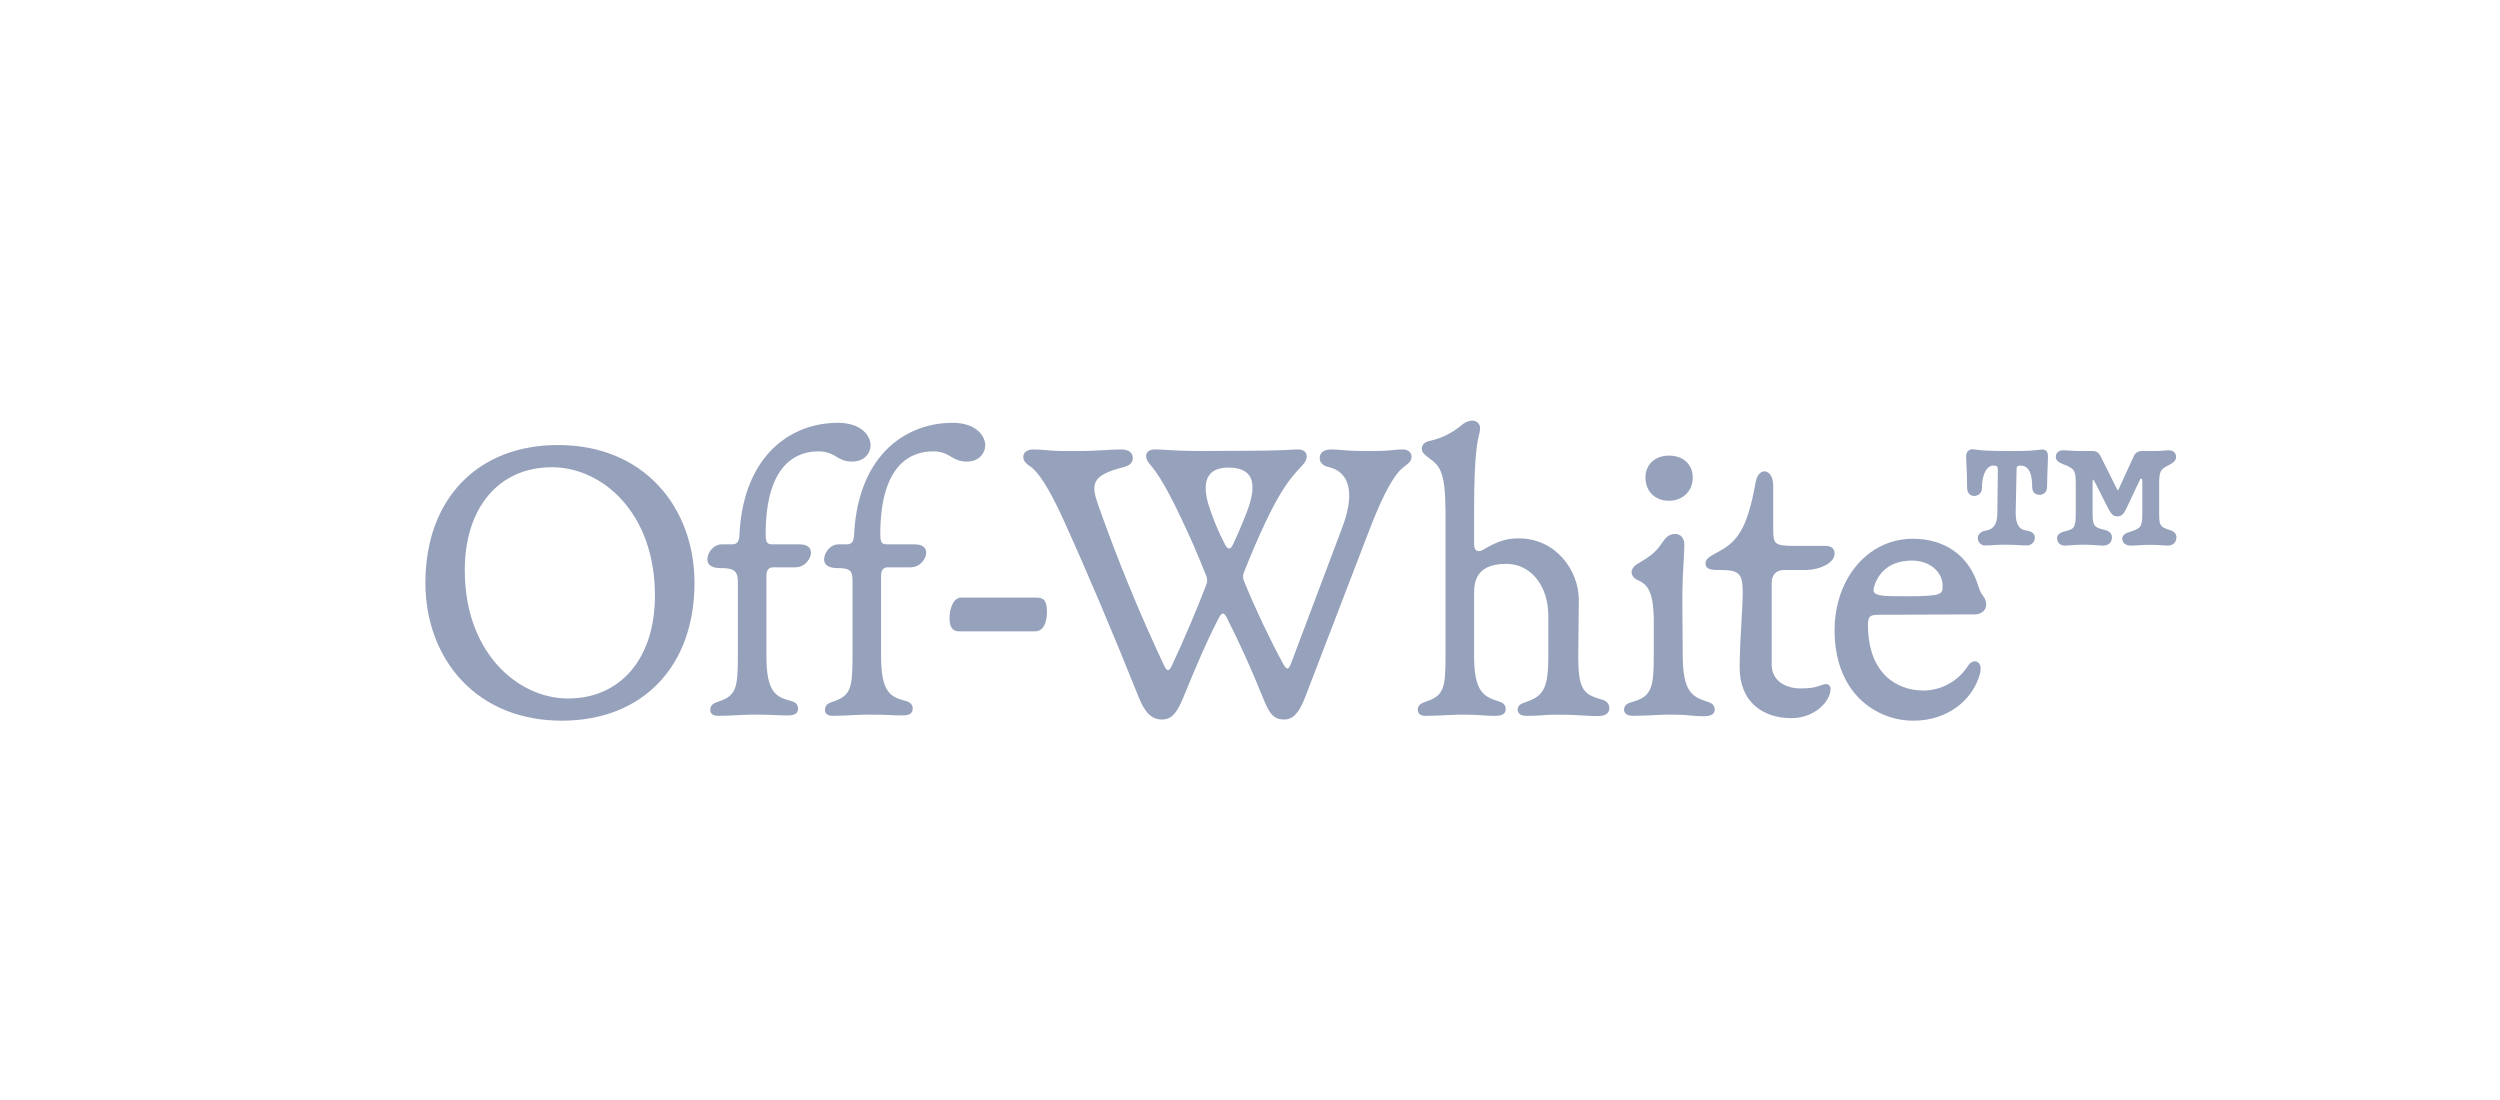
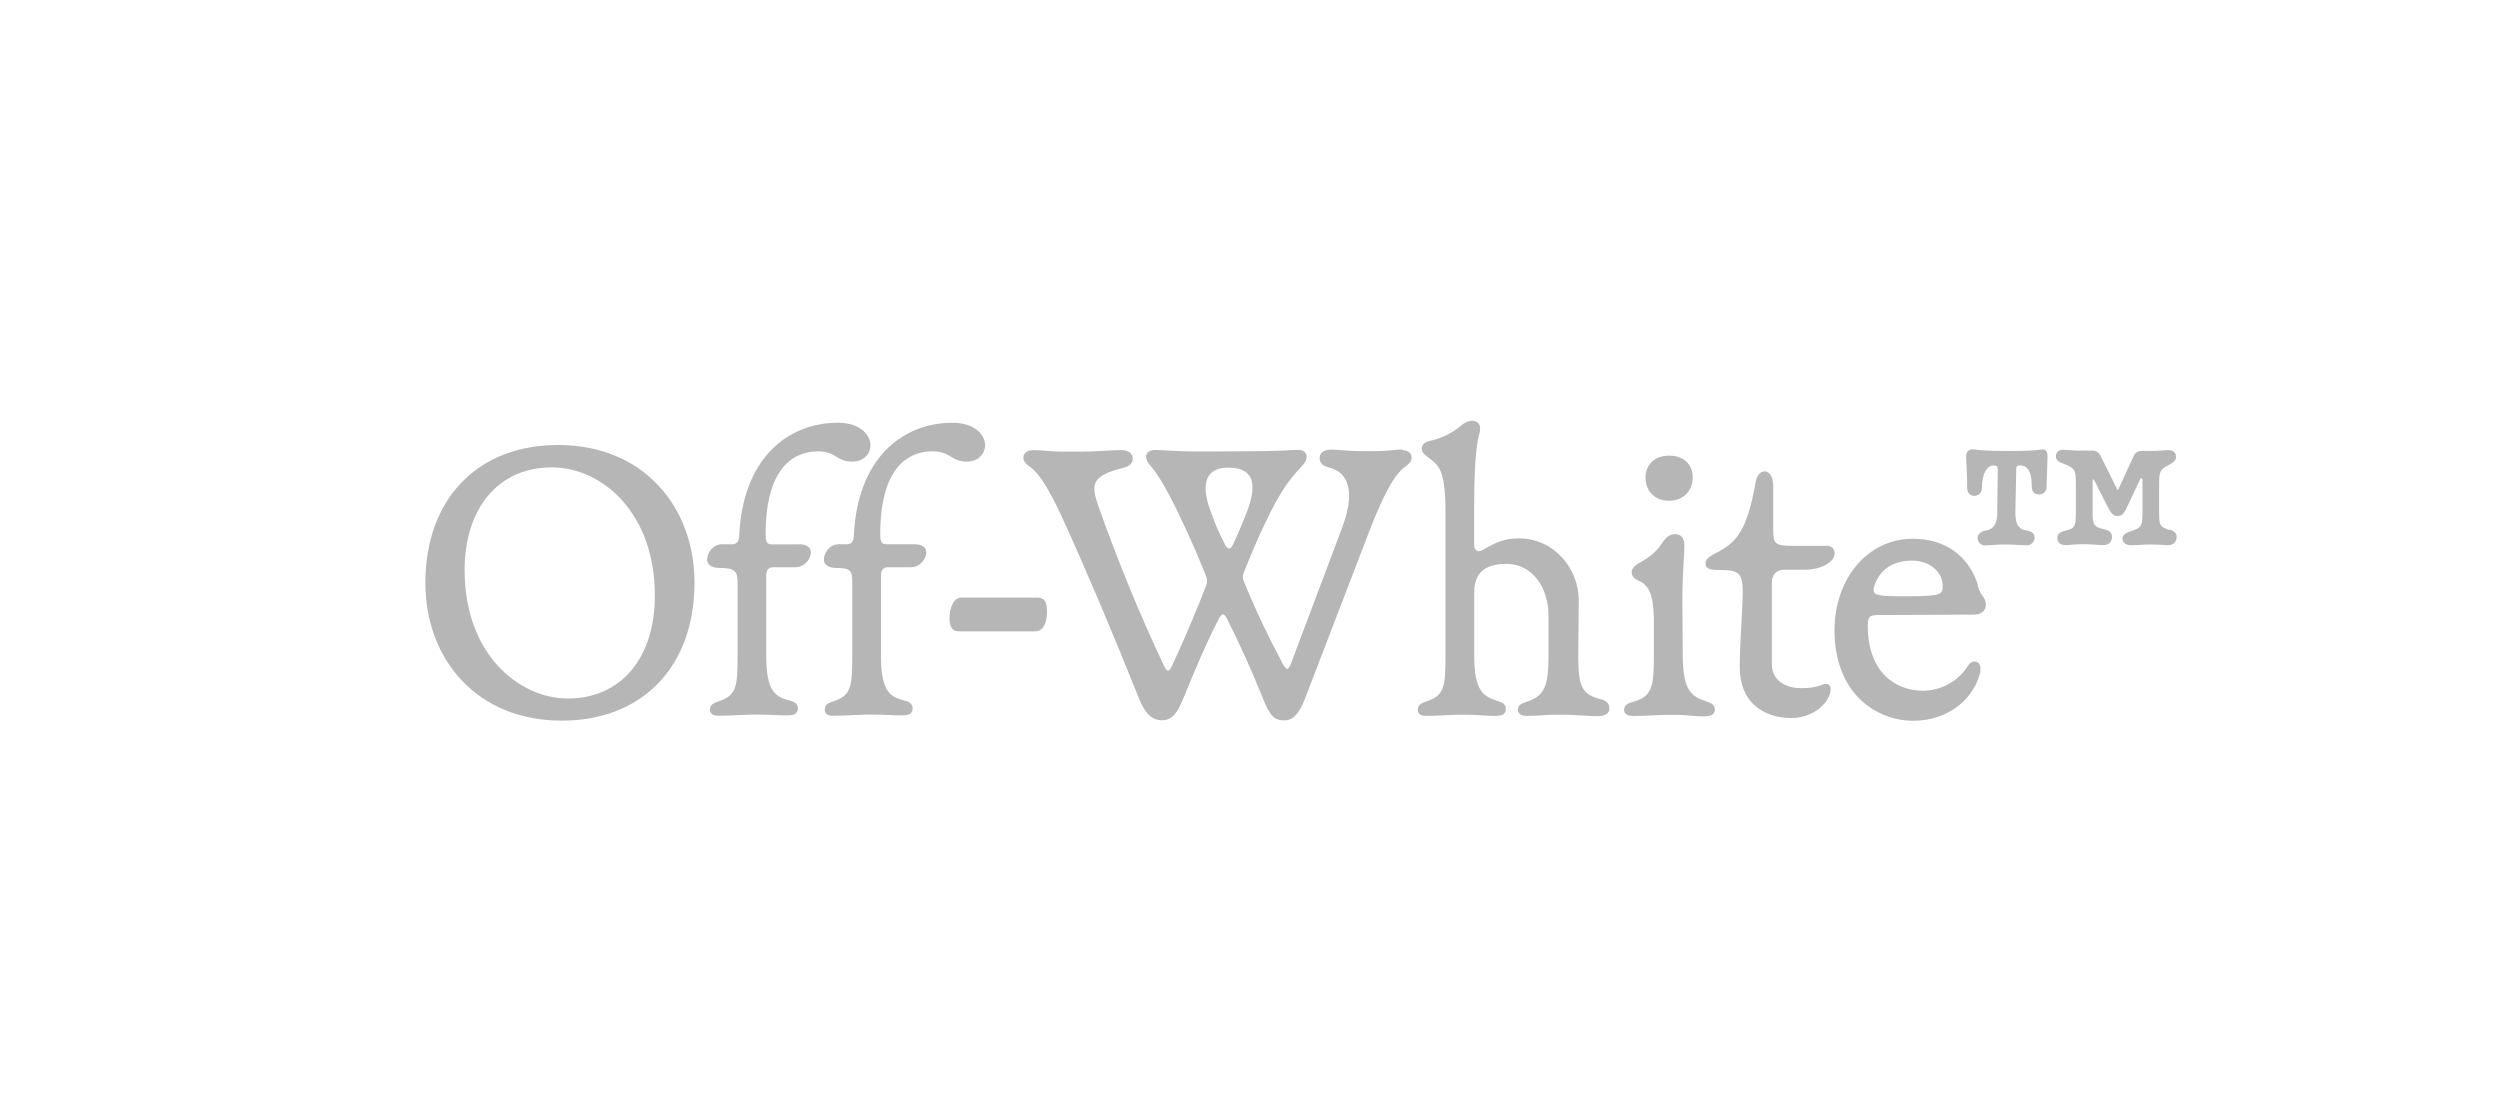
- <svg xmlns="http://www.w3.org/2000/svg" width="200" height="88" fill="none">
-   <path fill="#96A1BC" d="M44.642 35.602c-6.445 0-10.61 4.329-10.61 11.026 0 3.026 1.021 5.787 2.875 7.774 1.985 2.128 4.766 3.253 8.043 3.253 6.445 0 10.61-4.328 10.61-11.027 0-3.025-1.021-5.786-2.875-7.773-1.985-2.128-4.766-3.252-8.044-3.252Zm7.753 12.045c0 5-2.729 8.231-6.951 8.231-2.067 0-4.121-.967-5.636-2.654-1.198-1.333-2.626-3.737-2.626-7.614 0-5 2.734-8.232 6.966-8.232 3.998 0 8.247 3.6 8.247 10.269ZM63.926 43.547H61.8c-.38 0-.547-.077-.547-.81 0-5.766 2.624-6.626 4.188-6.626a2.479 2.479 0 0 1 1.454.42c.33.196.672.397 1.293.397.948 0 1.46-.672 1.46-1.305 0-.722-.698-1.798-2.617-1.798-2.07 0-3.966.783-5.342 2.203-1.543 1.594-2.42 3.955-2.536 6.827-.032.613-.326.691-.578.691h-.787c-.77 0-1.197.717-1.197 1.212 0 .256.136.688 1.042.688 1.11 0 1.396.23 1.396 1.118v5.91c0 2.578-.134 3.176-1.555 3.654-.33.106-.652.243-.652.651 0 .222.108.487.626.487.611 0 1.283-.035 1.733-.061l.197-.01c.268-.01.5-.021.646-.021h.803c.437 0 .8.016 1.12.03l.018.001c.3.015.61.03.976.03.437 0 .904-.042.904-.548 0-.418-.341-.555-.597-.622-1.204-.312-1.934-.709-1.934-3.59v-6.42c0-.445.183-.67.547-.67h1.758c.826 0 1.259-.75 1.259-1.15 0-.457-.32-.688-.95-.688Z" />
-   <path fill="#96A1BC" d="M74.614 36.11a2.48 2.48 0 0 1 1.454.421c.33.196.672.397 1.293.397.947 0 1.459-.672 1.459-1.305 0-.722-.697-1.798-2.617-1.798-2.068 0-3.965.783-5.341 2.203-1.544 1.594-2.42 3.955-2.536 6.827-.032.613-.326.691-.579.691h-.622c-.77 0-1.196.717-1.196 1.212 0 .256.135.688 1.042.688 1.109 0 1.231.23 1.231 1.118v5.91c0 2.578-.134 3.176-1.554 3.654-.33.106-.653.243-.653.651 0 .223.109.487.626.487.612 0 1.283-.035 1.734-.061l.197-.01c.267-.01.499-.021.646-.021H70c.437 0 .8.016 1.12.03l.018.001c.3.015.61.03.976.03.437 0 .903-.042.903-.548 0-.418-.34-.556-.597-.622-1.203-.312-1.934-.709-1.934-3.59v-6.42c0-.444.184-.67.548-.67h1.805c.826 0 1.258-.749 1.258-1.15 0-.456-.32-.688-.95-.688h-2.175c-.381 0-.548-.076-.548-.809 0-5.766 2.625-6.627 4.189-6.627ZM112.204 35.955a6.332 6.332 0 0 0-.706.047c-.488.054-.979.08-1.469.077h-.957c-.853 0-1.367-.044-1.779-.08-.278-.023-.517-.044-.783-.044-.593 0-.934.25-.934.688 0 .25.12.578.692.715.645.147 1.11.48 1.383.99.456.854.365 2.175-.262 3.824l-4.12 10.941c-.126.34-.236.373-.267.375-.035 0-.16-.02-.355-.39a68.4 68.4 0 0 1-3.112-6.579.87.87 0 0 1-.014-.745 64.244 64.244 0 0 1 1.709-3.974c1.305-2.771 2.105-3.643 2.746-4.344.09-.099.177-.193.26-.287.272-.301.368-.63.258-.88-.056-.125-.212-.334-.637-.334-.186 0-.337.01-.546.021-.489.029-1.308.077-3.714.087l-3.255.016c-1.777 0-2.487-.049-3.006-.085-.317-.021-.567-.039-.945-.039-.444 0-.602.2-.657.318-.109.236-.014.556.261.879.462.528 1.152 1.472 2.405 4.109.92 1.931 1.311 2.846 2.096 4.794a.93.93 0 0 1-.001.746c-.816 2.123-1.74 4.29-2.744 6.444-.107.233-.223.372-.31.372s-.204-.14-.312-.373a136.906 136.906 0 0 1-5.257-12.797c-.311-.878-.444-1.476-.198-1.933.253-.47.917-.818 2.153-1.125.343-.086.798-.256.798-.745 0-.437-.34-.688-.934-.688-.346 0-.766.023-1.253.05-.625.035-1.334.074-2.08.074h-1.45c-.397 0-.782-.032-1.155-.063-.373-.032-.723-.06-1.083-.06-.485 0-.81.238-.81.594 0 .325.23.545.575.775.659.446 1.512 1.8 2.536 4.026 1.82 3.977 4.051 9.234 6.124 14.423.508 1.269 1.053 1.786 1.883 1.786.807 0 1.233-.654 1.697-1.785.843-2.063 1.827-4.427 2.85-6.378.106-.2.218-.315.309-.315.09 0 .2.115.301.312a80.63 80.63 0 0 1 2.882 6.38c.561 1.418.916 1.786 1.729 1.786.692 0 1.191-.535 1.667-1.788l5.138-13.378c1.617-4.202 2.447-4.818 2.892-5.148.263-.19.48-.374.48-.712 0-.352-.282-.58-.719-.58Zm-12.483 5.073a39.943 39.943 0 0 1-1.093 2.554c-.087.187-.195.296-.296.297-.11.003-.227-.113-.328-.315a19.437 19.437 0 0 1-1.319-3.175c-.328-1.064-.307-1.89.06-2.387.291-.395.805-.595 1.526-.595.822 0 1.387.219 1.68.65.397.587.32 1.586-.23 2.971ZM128.133 55.959c-1.496-.403-1.873-.855-1.873-3.483 0-.719.011-1.496.023-2.248.012-.746.023-1.518.023-2.227 0-2.372-1.837-4.931-4.807-4.931-.995 0-1.681.218-2.823.897-.206.128-.409.16-.544.084-.135-.075-.204-.25-.204-.51v-2.7c0-4.495.274-5.585.406-6.11.043-.14.067-.286.072-.433a.596.596 0 0 0-.331-.584c-.31-.143-.763-.03-1.126.28a5.874 5.874 0 0 1-2.539 1.27c-.429.082-.665.303-.665.624 0 .274.163.428.416.633l.145.11c.843.629 1.308.976 1.336 4.21v11.635c0 2.578-.135 3.176-1.571 3.655-.329.11-.651.25-.651.65 0 .183.082.488.626.488.585 0 1.224-.033 1.736-.059.356-.018.663-.034.857-.034h.786c.44 0 .786.025 1.119.048.325.024.632.045 1.011.045.469 0 .903-.067.903-.549 0-.388-.299-.531-.591-.62-1.207-.373-1.939-.804-1.939-3.623v-5.092c0-1.552.826-2.275 2.599-2.275 1.935 0 3.34 1.748 3.34 4.158v3.21c0 2.463-.336 3.18-1.711 3.654-.46.153-.742.267-.742.65 0 .147.069.488.718.488.586 0 1.057-.033 1.435-.06.261-.017.487-.033.679-.033h.879c.434 0 .931.028 1.411.056.465.027.904.052 1.274.052.62 0 .935-.21.935-.626-.001-.355-.206-.59-.612-.7ZM133.529 40.061c1.095 0 1.891-.782 1.891-1.86 0-1.048-.76-1.752-1.891-1.752s-1.891.704-1.891 1.752c0 1.113.76 1.86 1.891 1.86ZM146.048 43.67h-2.593c-1.488 0-1.596-.18-1.596-1.302V38.88c0-.774-.334-1.146-.664-1.17-.278-.021-.646.21-.756.934-.671 3.717-1.471 4.706-3.011 5.52l-.039.02c-.571.309-.948.513-.948.869 0 .548.528.548 1.258.548 1.518 0 1.72.377 1.72 1.874 0 .408-.043 1.17-.092 2.054-.069 1.225-.155 2.749-.155 3.887 0 1.303.431 2.365 1.248 3.072.728.63 1.724.964 2.881.964 1.917 0 3.141-1.376 3.141-2.323a.38.38 0 0 0-.158-.346c-.085-.056-.24-.101-.494.006-.406.156-.818.285-1.764.285-1.14 0-2.291-.589-2.291-1.904v-6.543c0-.642.372-1.026.995-1.026h1.635c1.301 0 2.401-.597 2.401-1.305 0-.233-.093-.625-.718-.625ZM163.367 35.96a1.425 1.425 0 0 0-.233.023c-.232.035-.664.1-2.368.1-2.02 0-2.505-.08-2.738-.12a1.253 1.253 0 0 0-.219-.023c-.317 0-.521.225-.521.573 0 .129.01.311.022.542.024.424.059 1.064.059 1.947 0 .422.217.674.582.674a.603.603 0 0 0 .603-.623c0-1.24.467-1.806.901-1.806.315 0 .35.055.373.31l-.041 3.455c.01 1.183-.547 1.389-.968 1.44-.388.068-.597.35-.597.58a.588.588 0 0 0 .383.57c.077.028.159.04.24.034.234 0 .393-.012.578-.025.236-.017.504-.036 1.018-.036.531 0 .826.02 1.092.037.194.012.361.023.584.023a.633.633 0 0 0 .621-.373.65.65 0 0 0 .053-.25c0-.14-.062-.477-.638-.561-.389-.04-.906-.232-.897-1.438l.071-3.505c0-.186.082-.261.282-.261.413 0 .962.174.962 1.683 0 .59.407.654.583.654.282 0 .612-.169.612-.643 0-.453.027-1.117.046-1.603l.002-.055c.013-.33.023-.614.023-.75.001-.412-.132-.572-.47-.572ZM173.568 42.399c-.783-.24-.835-.396-.835-1.375v-2.185c0-1.195.079-1.275.792-1.64.355-.188.56-.355.56-.646 0-.333-.225-.532-.603-.532-.095 0-.217.01-.375.024a7.41 7.41 0 0 1-.641.037h-1.149a.658.658 0 0 0-.608.405l-1.24 2.692c-.014.032-.033.044-.041.044s-.027-.013-.044-.047l-1.374-2.748a.64.64 0 0 0-.544-.346h-1.127c-.302 0-.568-.02-.804-.037-.175-.013-.326-.025-.457-.025-.384 0-.613.2-.613.532 0 .318.266.452.587.583.882.34 1.009.46 1.009 1.541v2.277c0 1.303-.096 1.37-.971 1.577-.386.1-.523.338-.523.526 0 .36.252.593.643.593.123 0 .288-.014.479-.03.241-.019.514-.041.761-.041h.406c.285 0 .588.022.831.04.218.017.405.03.562.03.434 0 .704-.254.704-.663 0-.293-.184-.49-.549-.589-.934-.203-.996-.37-.996-1.443v-2.399a.32.32 0 0 1 .036-.18c.031.002.055.014.127.159l.889 1.757c.377.743.518 1.021.937 1.021.419 0 .56-.3.839-.897l.927-1.966c.074-.155.092-.155.155-.155.045 0 .068.074.068.22v2.51c0 1.178-.143 1.228-.933 1.505l-.09.032c-.36.096-.583.297-.583.526 0 .347.266.562.694.562.216 0 .478-.017.732-.033.198-.013.422-.028.569-.028h.417c.242 0 .496.019.72.035.185.014.36.026.499.026.434 0 .704-.258.704-.673.001-.27-.183-.465-.547-.576ZM82.945 47.807h-6.05c-.606 0-.933.839-.933 1.629 0 .5.088 1.073.78 1.073h6.048c.614 0 .966-.571.966-1.567 0-.701-.136-1.135-.811-1.135ZM136.559 56.13c-1.297-.417-1.911-.914-1.941-3.655l-.031-4.46c0-1.41.074-2.643.119-3.38.021-.343.035-.59.035-.724v-.385c0-.478-.295-.811-.718-.811-.523 0-.768.294-1.087.75-.478.777-1.173 1.191-1.98 1.672-.248.142-.429.412-.429.642 0 .183.09.443.52.647.879.363 1.208 1.151 1.255 3.01v3.04c0 2.534-.192 3.227-1.626 3.652-.475.123-.75.269-.75.652 0 .182.093.487.718.487.574 0 1.213-.032 1.726-.058.361-.018.672-.034.866-.034h.88c.37.003.74.024 1.109.064.325.03.632.06 1.004.06.309 0 .95 0 .95-.55 0-.45-.47-.578-.62-.62ZM158.244 46.824c-.736-2.366-2.638-3.723-5.219-3.723-3.567 0-6.258 3.154-6.258 7.338 0 2.276.695 4.166 2.01 5.466a6.102 6.102 0 0 0 4.325 1.748c2.555 0 4.684-1.51 5.299-3.764.03-.13.047-.263.049-.396 0-.291-.133-.51-.347-.572-.181-.053-.453.013-.671.356a4.262 4.262 0 0 1-3.558 1.966c-2.144 0-4.436-1.38-4.436-5.253 0-.34.048-.54.157-.649.172-.17.545-.167 1.165-.162l.352.002c.717 0 1.479-.006 2.363-.012 1.236-.009 2.636-.018 4.472-.018.568 0 .95-.32.95-.796a1.183 1.183 0 0 0-.255-.688c-.154-.199-.252-.376-.398-.843Zm-8.297.586c-.046-.058-.099-.165-.035-.412.222-.804.914-2.152 3.067-2.152 1.362 0 2.429.884 2.429 2.013 0 .662 0 .84-2.769.84h-.296c-1.309 0-2.171.002-2.396-.289Z" />
+ <svg xmlns="http://www.w3.org/2000/svg" id="Layer_1" version="1.1" viewBox="0 0 200 88">
+   <defs>
+     <style>
+       .st0 {
+         fill: #b6b6b6;
+       }
+     </style>
+   </defs>
+   <path class="st0" d="M44.64,35.6c-6.44,0-10.61,4.33-10.61,11.03,0,3.03,1.02,5.79,2.88,7.77,1.99,2.13,4.77,3.25,8.04,3.25,6.44,0,10.61-4.33,10.61-11.03,0-3.03-1.02-5.79-2.88-7.77-1.99-2.13-4.77-3.25-8.04-3.25h0ZM52.39,47.65c0,5-2.73,8.23-6.95,8.23-2.07,0-4.12-.97-5.64-2.65-1.2-1.33-2.63-3.74-2.63-7.61,0-5,2.73-8.23,6.97-8.23,4,0,8.25,3.6,8.25,10.27ZM63.93,43.55h-2.13c-.38,0-.55-.08-.55-.81,0-5.77,2.62-6.63,4.19-6.63.52-.01,1.02.13,1.45.42.33.2.67.4,1.29.4.95,0,1.46-.67,1.46-1.31,0-.72-.7-1.8-2.62-1.8-2.07,0-3.97.78-5.34,2.2-1.54,1.59-2.42,3.95-2.54,6.83-.03.61-.33.69-.58.69h-.79c-.77,0-1.2.72-1.2,1.21,0,.26.14.69,1.04.69,1.11,0,1.4.23,1.4,1.12v5.91c0,2.58-.13,3.18-1.56,3.65-.33.11-.65.24-.65.65,0,.22.11.49.63.49.61,0,1.28-.03,1.73-.06h.2c.27-.02.5-.03.65-.03h.8c.44,0,.8.02,1.12.03h.02c.3.02.61.03.98.03.44,0,.9-.04.9-.55,0-.42-.34-.56-.6-.62-1.2-.31-1.93-.71-1.93-3.59v-6.42c0-.44.18-.67.55-.67h1.76c.83,0,1.26-.75,1.26-1.15,0-.46-.32-.69-.95-.69h0Z" />
+   <path class="st0" d="M74.61,36.11c.52-.01,1.03.13,1.45.42.33.2.67.4,1.29.4.95,0,1.46-.67,1.46-1.31,0-.72-.7-1.8-2.62-1.8-2.07,0-3.96.78-5.34,2.2-1.54,1.59-2.42,3.96-2.54,6.83-.03.61-.33.69-.58.69h-.62c-.77,0-1.2.72-1.2,1.21,0,.26.14.69,1.04.69,1.11,0,1.23.23,1.23,1.12v5.91c0,2.58-.13,3.18-1.55,3.65-.33.11-.65.24-.65.65,0,.22.11.49.63.49.61,0,1.28-.03,1.73-.06h.2c.27-.02.5-.03.65-.03h.8c.44,0,.8.02,1.12.03h.02c.3.02.61.03.98.03.44,0,.9-.04.9-.55,0-.42-.34-.56-.6-.62-1.2-.31-1.93-.71-1.93-3.59v-6.42c0-.44.18-.67.55-.67h1.81c.83,0,1.26-.75,1.26-1.15,0-.46-.32-.69-.95-.69h-2.18c-.38,0-.55-.08-.55-.81,0-5.77,2.62-6.63,4.19-6.63h0ZM112.2,35.96c-.24,0-.47.02-.71.05-.49.05-.98.08-1.47.08h-.96c-.85,0-1.37-.04-1.78-.08-.28-.02-.52-.04-.78-.04-.59,0-.93.25-.93.69,0,.25.12.58.69.72.64.15,1.11.48,1.38.99.46.85.36,2.17-.26,3.82l-4.12,10.94c-.13.34-.24.37-.27.38-.04,0-.16-.02-.36-.39-1.15-2.14-2.19-4.33-3.11-6.58-.12-.23-.12-.51-.01-.74.52-1.34,1.09-2.67,1.71-3.97,1.31-2.77,2.11-3.64,2.75-4.34.09-.1.18-.19.26-.29.27-.3.37-.63.26-.88-.06-.12-.21-.33-.64-.33-.19,0-.34,0-.55.02-.49.03-1.31.08-3.71.09l-3.25.02c-1.78,0-2.49-.05-3.01-.08-.32-.02-.57-.04-.94-.04-.44,0-.6.2-.66.32-.11.24-.01.56.26.88.46.53,1.15,1.47,2.4,4.11.92,1.93,1.31,2.85,2.1,4.79.1.24.1.51,0,.75-.82,2.12-1.74,4.29-2.74,6.44-.11.23-.22.37-.31.37s-.2-.14-.31-.37c-1.97-4.17-3.72-8.45-5.26-12.8-.31-.88-.44-1.48-.2-1.93.25-.47.92-.82,2.15-1.12.34-.09.8-.26.8-.74,0-.44-.34-.69-.93-.69-.35,0-.77.02-1.25.05-.62.03-1.33.07-2.08.07h-1.45c-.4,0-.78-.03-1.15-.06-.37-.03-.72-.06-1.08-.06-.49,0-.81.24-.81.59,0,.33.23.54.57.78.66.45,1.51,1.8,2.54,4.03,1.82,3.98,4.05,9.23,6.12,14.42.51,1.27,1.05,1.79,1.88,1.79s1.23-.65,1.7-1.78c.84-2.06,1.83-4.43,2.85-6.38.11-.2.22-.31.31-.31s.2.12.3.31c1.05,2.08,2.01,4.21,2.88,6.38.56,1.42.92,1.79,1.73,1.79.69,0,1.19-.53,1.67-1.79l5.14-13.38c1.62-4.2,2.45-4.82,2.89-5.15.26-.19.48-.37.48-.71s-.28-.58-.72-.58h0ZM99.72,41.03c-.33.86-.7,1.72-1.09,2.55-.09.19-.19.3-.3.3-.11,0-.23-.11-.33-.31-.53-1.02-.97-2.08-1.32-3.17-.33-1.06-.31-1.89.06-2.39.29-.4.81-.6,1.53-.6.82,0,1.39.22,1.68.65.4.59.32,1.59-.23,2.97ZM128.13,55.96c-1.5-.4-1.87-.85-1.87-3.48,0-.72.01-1.5.02-2.25.01-.75.02-1.52.02-2.23,0-2.37-1.84-4.93-4.81-4.93-1,0-1.68.22-2.82.9-.21.13-.41.16-.54.08-.14-.08-.2-.25-.2-.51v-2.7c0-4.49.27-5.58.41-6.11.04-.14.07-.29.07-.43.02-.24-.11-.48-.33-.58-.31-.14-.76-.03-1.13.28-.73.62-1.6,1.06-2.54,1.27-.43.08-.67.3-.67.62,0,.27.16.43.42.63l.14.11c.84.63,1.31.98,1.34,4.21v11.64c0,2.58-.14,3.18-1.57,3.65-.33.11-.65.25-.65.65,0,.18.08.49.63.49.58,0,1.22-.03,1.74-.06.36-.02.66-.03.86-.03h.79c.44,0,.79.03,1.12.05.32.02.63.04,1.01.04.47,0,.9-.07.9-.55,0-.39-.3-.53-.59-.62-1.21-.37-1.94-.8-1.94-3.62v-5.09c0-1.55.83-2.28,2.6-2.28,1.93,0,3.34,1.75,3.34,4.16v3.21c0,2.46-.34,3.18-1.71,3.65-.46.15-.74.27-.74.65,0,.15.07.49.72.49.59,0,1.06-.03,1.43-.06.26-.02.49-.03.68-.03h.88c.43,0,.93.03,1.41.06.46.03.9.05,1.27.05.62,0,.93-.21.93-.63,0-.35-.21-.59-.61-.7ZM133.53,40.06c1.1,0,1.89-.78,1.89-1.86s-.76-1.75-1.89-1.75-1.89.7-1.89,1.75c0,1.11.76,1.86,1.89,1.86ZM146.05,43.67h-2.59c-1.49,0-1.6-.18-1.6-1.3v-3.49c0-.77-.33-1.15-.66-1.17-.28-.02-.65.21-.76.93-.67,3.72-1.47,4.71-3.01,5.52l-.04.02c-.57.31-.95.51-.95.87,0,.55.53.55,1.26.55,1.52,0,1.72.38,1.72,1.87,0,.41-.04,1.17-.09,2.05-.07,1.22-.15,2.75-.15,3.89,0,1.3.43,2.37,1.25,3.07.73.63,1.72.96,2.88.96,1.92,0,3.14-1.38,3.14-2.32.01-.14-.05-.27-.16-.35-.09-.06-.24-.1-.49,0-.41.16-.82.28-1.76.28-1.14,0-2.29-.59-2.29-1.9v-6.54c0-.64.37-1.03.99-1.03h1.63c1.3,0,2.4-.6,2.4-1.31,0-.23-.09-.62-.72-.62h0ZM163.37,35.96c-.08,0-.16,0-.23.02-.23.03-.66.1-2.37.1-2.02,0-2.51-.08-2.74-.12-.07-.01-.15-.02-.22-.02-.32,0-.52.22-.52.57,0,.13,0,.31.02.54.02.42.06,1.06.06,1.95,0,.42.22.67.58.67.33,0,.6-.27.6-.6,0,0,0-.01,0-.02,0-1.24.47-1.81.9-1.81.32,0,.35.06.37.31l-.04,3.46c0,1.18-.55,1.39-.97,1.44-.39.07-.6.35-.6.58,0,.25.15.48.38.57.08.03.16.04.24.03.23,0,.39-.01.58-.03.24-.02.5-.04,1.02-.04s.83.02,1.09.04c.19.01.36.02.58.02.26.02.51-.13.62-.37.03-.08.05-.16.05-.25,0-.14-.06-.48-.64-.56-.39-.04-.91-.23-.9-1.44l.07-3.51c0-.19.08-.26.28-.26.41,0,.96.17.96,1.68,0,.59.41.65.58.65.28,0,.61-.17.61-.64s.03-1.12.05-1.6v-.06c.01-.33.02-.61.02-.75,0-.41-.13-.57-.47-.57h0ZM173.57,42.4c-.78-.24-.84-.4-.84-1.38v-2.19c0-1.19.08-1.28.79-1.64.35-.19.56-.35.56-.65,0-.33-.23-.53-.6-.53-.1,0-.22,0-.38.02-.21.02-.43.03-.64.04h-1.15c-.27,0-.51.16-.61.4l-1.24,2.69s-.03.04-.04.04-.03-.01-.04-.05l-1.37-2.75c-.11-.2-.31-.34-.54-.35h-1.13c-.3,0-.57-.02-.8-.04-.18-.01-.33-.03-.46-.03-.38,0-.61.2-.61.53s.27.45.59.58c.88.34,1.01.46,1.01,1.54v2.28c0,1.3-.1,1.37-.97,1.58-.39.1-.52.34-.52.53,0,.36.25.59.64.59.12,0,.29-.01.48-.03.24-.02.51-.04.76-.04h.41c.29,0,.59.02.83.04.22.02.4.03.56.03.43,0,.7-.25.7-.66,0-.29-.18-.49-.55-.59-.93-.2-1-.37-1-1.44v-2.4c0-.06,0-.12.04-.18.03,0,.05.01.13.16l.89,1.76c.38.74.52,1.02.94,1.02s.56-.3.84-.9l.93-1.97c.07-.15.09-.15.15-.15.04,0,.07.07.07.22v2.51c0,1.18-.14,1.23-.93,1.51l-.09.03c-.36.1-.58.3-.58.53,0,.35.27.56.69.56.22,0,.48-.02.73-.03.2-.01.42-.03.57-.03h.42c.24,0,.5.02.72.03.18.01.36.03.5.03.43,0,.7-.26.7-.67,0-.27-.18-.47-.55-.58ZM82.94,47.81h-6.05c-.61,0-.93.84-.93,1.63,0,.5.09,1.07.78,1.07h6.05c.61,0,.97-.57.97-1.57,0-.7-.14-1.13-.81-1.14ZM136.56,56.13c-1.3-.42-1.91-.91-1.94-3.65l-.03-4.46c0-1.41.07-2.64.12-3.38.02-.34.04-.59.04-.72v-.38c0-.48-.29-.81-.72-.81-.52,0-.77.29-1.09.75-.48.78-1.17,1.19-1.98,1.67-.25.14-.43.41-.43.64,0,.18.09.44.52.65.88.36,1.21,1.15,1.26,3.01v3.04c0,2.53-.19,3.23-1.63,3.65-.48.12-.75.27-.75.65,0,.18.09.49.72.49.57,0,1.21-.03,1.73-.06.36-.02.67-.03.87-.03h.88c.37,0,.74.02,1.11.06.32.03.63.06,1,.06.31,0,.95,0,.95-.55,0-.45-.47-.58-.62-.62h0ZM158.24,46.82c-.74-2.37-2.64-3.72-5.22-3.72-3.57,0-6.26,3.15-6.26,7.34,0,2.28.7,4.17,2.01,5.47,1.15,1.13,2.71,1.76,4.32,1.75,2.55,0,4.68-1.51,5.3-3.76.03-.13.05-.26.05-.4,0-.29-.13-.51-.35-.57-.18-.05-.45.01-.67.36-.78,1.22-2.12,1.95-3.56,1.97-2.14,0-4.44-1.38-4.44-5.25,0-.34.05-.54.16-.65.17-.17.54-.17,1.16-.16h.35c.72,0,1.48,0,2.36-.01,1.24,0,2.64-.02,4.47-.02.57,0,.95-.32.95-.8,0-.25-.1-.49-.26-.69-.15-.2-.25-.38-.4-.84h0ZM149.95,47.41c-.05-.06-.1-.17-.04-.41.22-.8.91-2.15,3.07-2.15,1.36,0,2.43.88,2.43,2.01,0,.66,0,.84-2.77.84h-.3c-1.31,0-2.17,0-2.4-.29Z" />
</svg>
